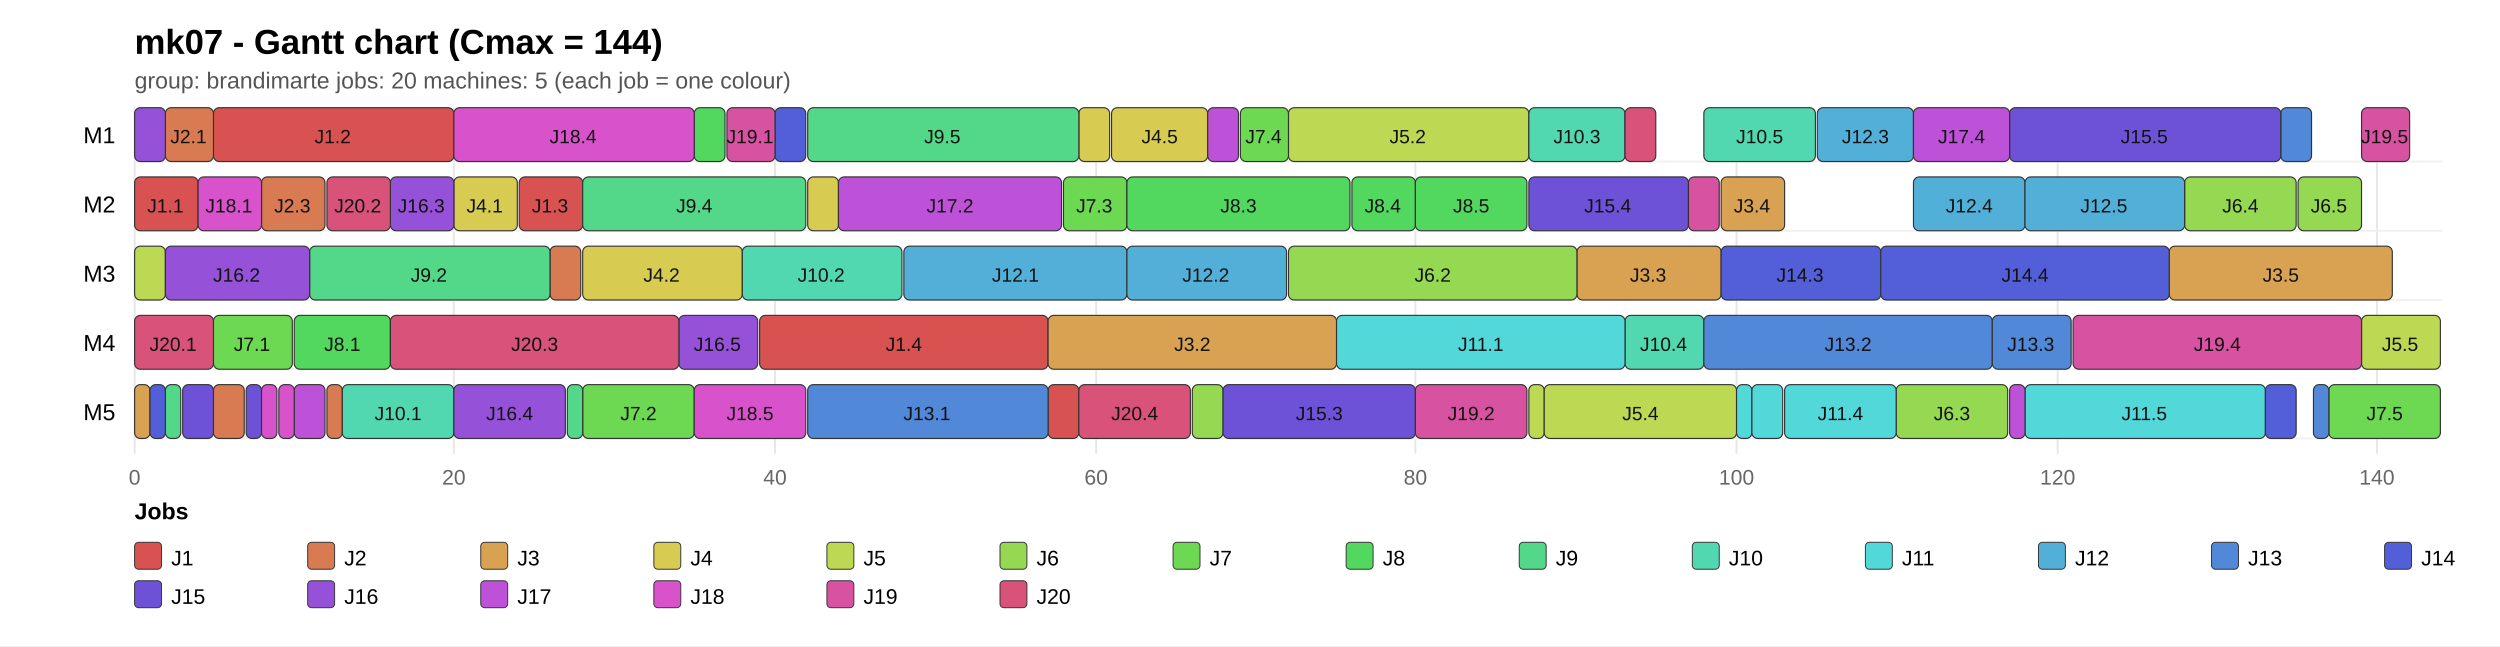
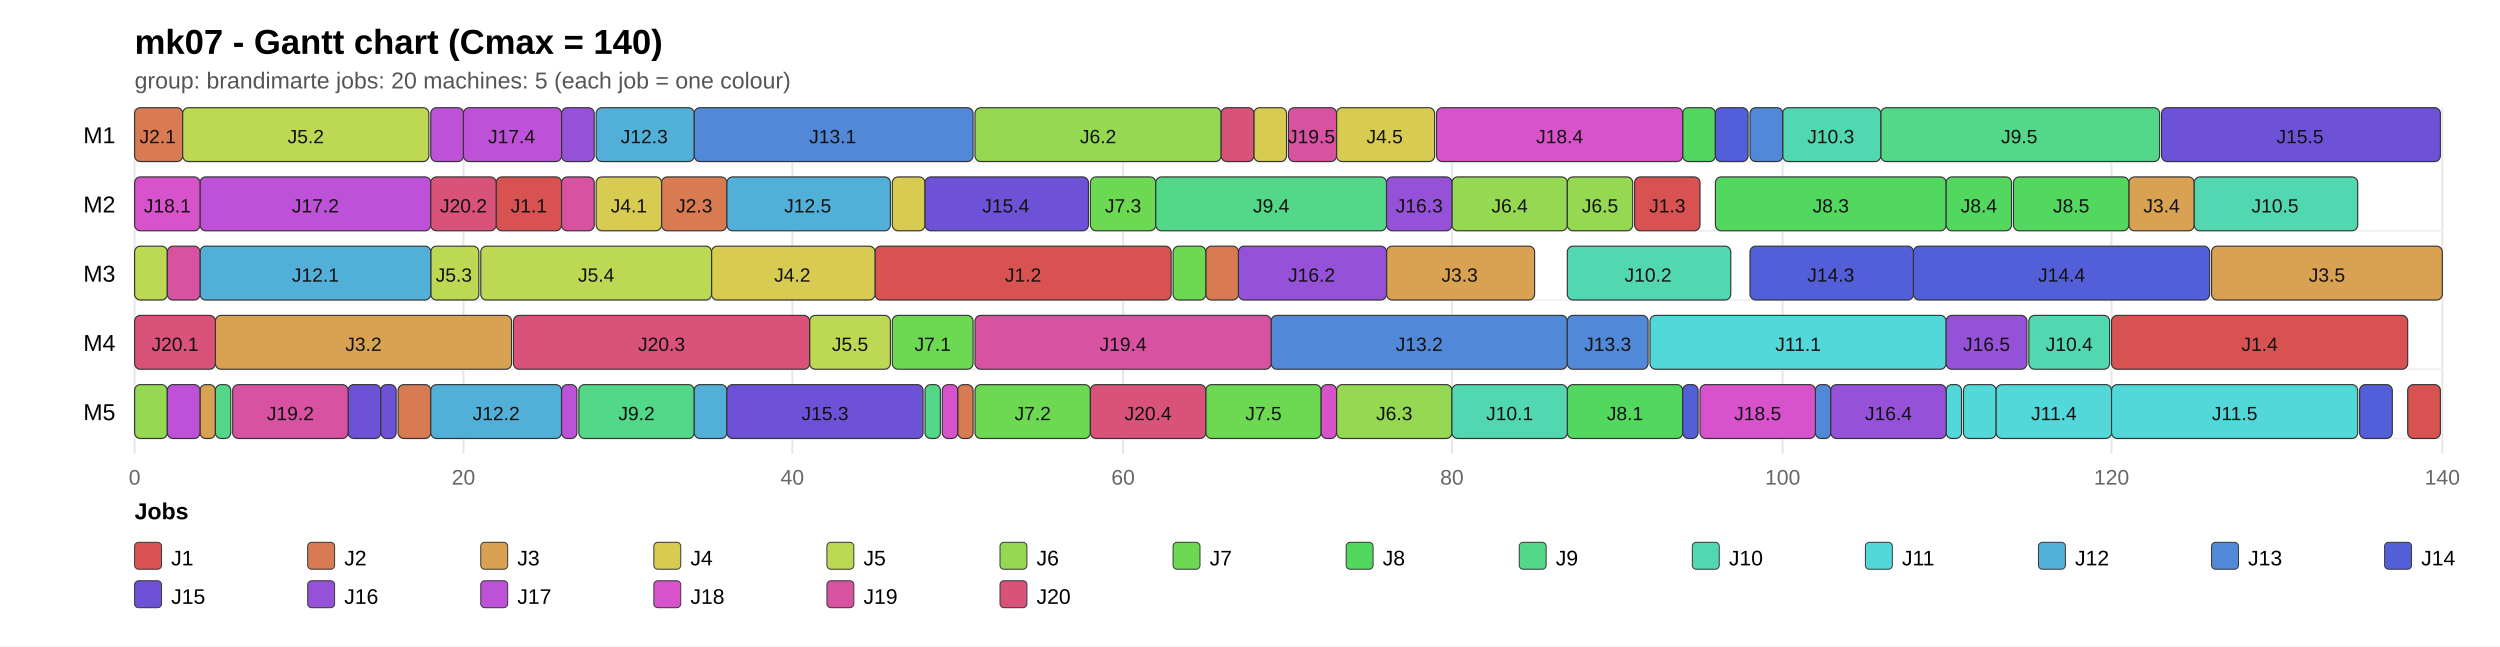
<svg xmlns="http://www.w3.org/2000/svg" width="1300" height="336" font-family="Segoe UI, Arial, sans-serif">
  <rect width="100%" height="100%" fill="white" />
-   <text x="70" y="28" font-size="18" font-weight="bold">mk07  -  Gantt chart  (Cmax = 144)</text>
+   <text x="70" y="28" font-size="18" font-weight="bold">mk07  -  Gantt chart  (Cmax = 140)</text>
  <text x="70" y="46" font-size="12" fill="#555">group: brandimarte   jobs: 20   machines: 5   (each job = one colour)</text>
  <line x1="70" y1="56" x2="70" y2="236" stroke="#e6e6e6" />
  <text x="70" y="252" font-size="11" fill="#666" text-anchor="middle">0</text>
-   <line x1="236" y1="56" x2="236" y2="236" stroke="#e6e6e6" />
-   <text x="236" y="252" font-size="11" fill="#666" text-anchor="middle">20</text>
-   <line x1="403" y1="56" x2="403" y2="236" stroke="#e6e6e6" />
-   <text x="403" y="252" font-size="11" fill="#666" text-anchor="middle">40</text>
-   <line x1="570" y1="56" x2="570" y2="236" stroke="#e6e6e6" />
-   <text x="570" y="252" font-size="11" fill="#666" text-anchor="middle">60</text>
-   <line x1="736" y1="56" x2="736" y2="236" stroke="#e6e6e6" />
-   <text x="736" y="252" font-size="11" fill="#666" text-anchor="middle">80</text>
-   <line x1="903" y1="56" x2="903" y2="236" stroke="#e6e6e6" />
-   <text x="903" y="252" font-size="11" fill="#666" text-anchor="middle">100</text>
-   <line x1="1070" y1="56" x2="1070" y2="236" stroke="#e6e6e6" />
-   <text x="1070" y="252" font-size="11" fill="#666" text-anchor="middle">120</text>
-   <line x1="1236" y1="56" x2="1236" y2="236" stroke="#e6e6e6" />
-   <text x="1236" y="252" font-size="11" fill="#666" text-anchor="middle">140</text>
+   <line x1="241" y1="56" x2="241" y2="236" stroke="#e6e6e6" />
+   <text x="241" y="252" font-size="11" fill="#666" text-anchor="middle">20</text>
+   <line x1="412" y1="56" x2="412" y2="236" stroke="#e6e6e6" />
+   <text x="412" y="252" font-size="11" fill="#666" text-anchor="middle">40</text>
+   <line x1="584" y1="56" x2="584" y2="236" stroke="#e6e6e6" />
+   <text x="584" y="252" font-size="11" fill="#666" text-anchor="middle">60</text>
+   <line x1="755" y1="56" x2="755" y2="236" stroke="#e6e6e6" />
+   <text x="755" y="252" font-size="11" fill="#666" text-anchor="middle">80</text>
+   <line x1="927" y1="56" x2="927" y2="236" stroke="#e6e6e6" />
+   <text x="927" y="252" font-size="11" fill="#666" text-anchor="middle">100</text>
+   <line x1="1098" y1="56" x2="1098" y2="236" stroke="#e6e6e6" />
+   <text x="1098" y="252" font-size="11" fill="#666" text-anchor="middle">120</text>
+   <line x1="1270" y1="56" x2="1270" y2="236" stroke="#e6e6e6" />
+   <text x="1270" y="252" font-size="11" fill="#666" text-anchor="middle">140</text>
  <text x="60" y="74.48" font-size="12" text-anchor="end">M1</text>
  <line x1="70" y1="84" x2="1270" y2="84" stroke="#f0f0f0" />
  <text x="60" y="110.48" font-size="12" text-anchor="end">M2</text>
  <line x1="70" y1="120" x2="1270" y2="120" stroke="#f0f0f0" />
  <text x="60" y="146.48" font-size="12" text-anchor="end">M3</text>
  <line x1="70" y1="156" x2="1270" y2="156" stroke="#f0f0f0" />
  <text x="60" y="182.48" font-size="12" text-anchor="end">M4</text>
  <line x1="70" y1="192" x2="1270" y2="192" stroke="#f0f0f0" />
  <text x="60" y="218.48" font-size="12" text-anchor="end">M5</text>
  <line x1="70" y1="228" x2="1270" y2="228" stroke="#f0f0f0" />
-   <rect x="70" y="92" width="33" height="28" rx="3" fill="#D85252" stroke="#333" stroke-width="0.6" />
-   <text x="86" y="110.48" font-size="10" fill="#111" text-anchor="middle">J1.1</text>
-   <rect x="111" y="56" width="125" height="28" rx="3" fill="#D85252" stroke="#333" stroke-width="0.6" />
-   <text x="173" y="74.48" font-size="10" fill="#111" text-anchor="middle">J1.2</text>
-   <rect x="270" y="92" width="33" height="28" rx="3" fill="#D85252" stroke="#333" stroke-width="0.6" />
-   <text x="286" y="110.48" font-size="10" fill="#111" text-anchor="middle">J1.3</text>
-   <rect x="395" y="164" width="150" height="28" rx="3" fill="#D85252" stroke="#333" stroke-width="0.6" />
-   <text x="470" y="182.48" font-size="10" fill="#111" text-anchor="middle">J1.4</text>
-   <rect x="545" y="200" width="16" height="28" rx="3" fill="#D85252" stroke="#333" stroke-width="0.6" />
-   <rect x="86" y="56" width="25" height="28" rx="3" fill="#D87A52" stroke="#333" stroke-width="0.6" />
-   <text x="98" y="74.48" font-size="10" fill="#111" text-anchor="middle">J2.1</text>
-   <rect x="111" y="200" width="16" height="28" rx="3" fill="#D87A52" stroke="#333" stroke-width="0.6" />
-   <rect x="136" y="92" width="33" height="28" rx="3" fill="#D87A52" stroke="#333" stroke-width="0.6" />
-   <text x="152" y="110.48" font-size="10" fill="#111" text-anchor="middle">J2.3</text>
-   <rect x="170" y="200" width="8" height="28" rx="3" fill="#D87A52" stroke="#333" stroke-width="0.6" />
-   <rect x="286" y="128" width="16" height="28" rx="3" fill="#D87A52" stroke="#333" stroke-width="0.6" />
-   <rect x="70" y="200" width="8" height="28" rx="3" fill="#D8A252" stroke="#333" stroke-width="0.6" />
-   <rect x="545" y="164" width="150" height="28" rx="3" fill="#D8A252" stroke="#333" stroke-width="0.6" />
-   <text x="620" y="182.48" font-size="10" fill="#111" text-anchor="middle">J3.2</text>
-   <rect x="820" y="128" width="75" height="28" rx="3" fill="#D8A252" stroke="#333" stroke-width="0.6" />
-   <text x="857" y="146.48" font-size="10" fill="#111" text-anchor="middle">J3.3</text>
-   <rect x="895" y="92" width="33" height="28" rx="3" fill="#D8A252" stroke="#333" stroke-width="0.6" />
-   <text x="911" y="110.48" font-size="10" fill="#111" text-anchor="middle">J3.4</text>
-   <rect x="1128" y="128" width="116" height="28" rx="3" fill="#D8A252" stroke="#333" stroke-width="0.6" />
-   <text x="1186" y="146.48" font-size="10" fill="#111" text-anchor="middle">J3.5</text>
-   <rect x="236" y="92" width="33" height="28" rx="3" fill="#D8CB52" stroke="#333" stroke-width="0.6" />
-   <text x="252" y="110.48" font-size="10" fill="#111" text-anchor="middle">J4.1</text>
-   <rect x="303" y="128" width="83" height="28" rx="3" fill="#D8CB52" stroke="#333" stroke-width="0.6" />
-   <text x="344" y="146.48" font-size="10" fill="#111" text-anchor="middle">J4.2</text>
-   <rect x="420" y="92" width="16" height="28" rx="3" fill="#D8CB52" stroke="#333" stroke-width="0.6" />
-   <rect x="561" y="56" width="16" height="28" rx="3" fill="#D8CB52" stroke="#333" stroke-width="0.6" />
-   <rect x="578" y="56" width="50" height="28" rx="3" fill="#D8CB52" stroke="#333" stroke-width="0.6" />
-   <text x="603" y="74.48" font-size="10" fill="#111" text-anchor="middle">J4.5</text>
-   <rect x="70" y="128" width="16" height="28" rx="3" fill="#BDD852" stroke="#333" stroke-width="0.6" />
-   <rect x="670" y="56" width="125" height="28" rx="3" fill="#BDD852" stroke="#333" stroke-width="0.6" />
-   <text x="732" y="74.48" font-size="10" fill="#111" text-anchor="middle">J5.2</text>
-   <rect x="795" y="200" width="8" height="28" rx="3" fill="#BDD852" stroke="#333" stroke-width="0.6" />
-   <rect x="803" y="200" width="100" height="28" rx="3" fill="#BDD852" stroke="#333" stroke-width="0.6" />
-   <text x="853" y="218.48" font-size="10" fill="#111" text-anchor="middle">J5.4</text>
-   <rect x="1228" y="164" width="41" height="28" rx="3" fill="#BDD852" stroke="#333" stroke-width="0.6" />
-   <text x="1248" y="182.48" font-size="10" fill="#111" text-anchor="middle">J5.5</text>
-   <rect x="620" y="200" width="16" height="28" rx="3" fill="#95D852" stroke="#333" stroke-width="0.6" />
-   <rect x="670" y="128" width="150" height="28" rx="3" fill="#95D852" stroke="#333" stroke-width="0.6" />
-   <text x="745" y="146.48" font-size="10" fill="#111" text-anchor="middle">J6.2</text>
-   <rect x="986" y="200" width="58" height="28" rx="3" fill="#95D852" stroke="#333" stroke-width="0.6" />
-   <text x="1015" y="218.48" font-size="10" fill="#111" text-anchor="middle">J6.3</text>
-   <rect x="1136" y="92" width="58" height="28" rx="3" fill="#95D852" stroke="#333" stroke-width="0.6" />
-   <text x="1165" y="110.48" font-size="10" fill="#111" text-anchor="middle">J6.4</text>
-   <rect x="1195" y="92" width="33" height="28" rx="3" fill="#95D852" stroke="#333" stroke-width="0.6" />
-   <text x="1211" y="110.48" font-size="10" fill="#111" text-anchor="middle">J6.5</text>
-   <rect x="111" y="164" width="41" height="28" rx="3" fill="#6DD852" stroke="#333" stroke-width="0.6" />
-   <text x="131" y="182.48" font-size="10" fill="#111" text-anchor="middle">J7.1</text>
-   <rect x="303" y="200" width="58" height="28" rx="3" fill="#6DD852" stroke="#333" stroke-width="0.6" />
-   <text x="332" y="218.48" font-size="10" fill="#111" text-anchor="middle">J7.2</text>
-   <rect x="553" y="92" width="33" height="28" rx="3" fill="#6DD852" stroke="#333" stroke-width="0.6" />
-   <text x="569" y="110.48" font-size="10" fill="#111" text-anchor="middle">J7.3</text>
-   <rect x="645" y="56" width="25" height="28" rx="3" fill="#6DD852" stroke="#333" stroke-width="0.6" />
-   <text x="657" y="74.48" font-size="10" fill="#111" text-anchor="middle">J7.4</text>
-   <rect x="1211" y="200" width="58" height="28" rx="3" fill="#6DD852" stroke="#333" stroke-width="0.6" />
-   <text x="1240" y="218.48" font-size="10" fill="#111" text-anchor="middle">J7.5</text>
-   <rect x="153" y="164" width="50" height="28" rx="3" fill="#52D85F" stroke="#333" stroke-width="0.6" />
-   <text x="178" y="182.48" font-size="10" fill="#111" text-anchor="middle">J8.1</text>
-   <rect x="361" y="56" width="16" height="28" rx="3" fill="#52D85F" stroke="#333" stroke-width="0.6" />
-   <rect x="586" y="92" width="116" height="28" rx="3" fill="#52D85F" stroke="#333" stroke-width="0.6" />
-   <text x="644" y="110.48" font-size="10" fill="#111" text-anchor="middle">J8.3</text>
-   <rect x="703" y="92" width="33" height="28" rx="3" fill="#52D85F" stroke="#333" stroke-width="0.6" />
-   <text x="719" y="110.48" font-size="10" fill="#111" text-anchor="middle">J8.4</text>
-   <rect x="736" y="92" width="58" height="28" rx="3" fill="#52D85F" stroke="#333" stroke-width="0.6" />
-   <text x="765" y="110.48" font-size="10" fill="#111" text-anchor="middle">J8.5</text>
-   <rect x="86" y="200" width="8" height="28" rx="3" fill="#52D888" stroke="#333" stroke-width="0.6" />
-   <rect x="161" y="128" width="125" height="28" rx="3" fill="#52D888" stroke="#333" stroke-width="0.6" />
-   <text x="223" y="146.48" font-size="10" fill="#111" text-anchor="middle">J9.2</text>
-   <rect x="295" y="200" width="8" height="28" rx="3" fill="#52D888" stroke="#333" stroke-width="0.6" />
-   <rect x="303" y="92" width="116" height="28" rx="3" fill="#52D888" stroke="#333" stroke-width="0.6" />
-   <text x="361" y="110.48" font-size="10" fill="#111" text-anchor="middle">J9.4</text>
-   <rect x="420" y="56" width="141" height="28" rx="3" fill="#52D888" stroke="#333" stroke-width="0.6" />
-   <text x="490" y="74.48" font-size="10" fill="#111" text-anchor="middle">J9.5</text>
-   <rect x="178" y="200" width="58" height="28" rx="3" fill="#52D8B0" stroke="#333" stroke-width="0.6" />
-   <text x="207" y="218.48" font-size="10" fill="#111" text-anchor="middle">J10.1</text>
-   <rect x="386" y="128" width="83" height="28" rx="3" fill="#52D8B0" stroke="#333" stroke-width="0.6" />
-   <text x="427" y="146.48" font-size="10" fill="#111" text-anchor="middle">J10.2</text>
-   <rect x="795" y="56" width="50" height="28" rx="3" fill="#52D8B0" stroke="#333" stroke-width="0.6" />
-   <text x="820" y="74.48" font-size="10" fill="#111" text-anchor="middle">J10.3</text>
-   <rect x="845" y="164" width="41" height="28" rx="3" fill="#52D8B0" stroke="#333" stroke-width="0.6" />
-   <text x="865" y="182.48" font-size="10" fill="#111" text-anchor="middle">J10.4</text>
-   <rect x="886" y="56" width="58" height="28" rx="3" fill="#52D8B0" stroke="#333" stroke-width="0.6" />
-   <text x="915" y="74.48" font-size="10" fill="#111" text-anchor="middle">J10.5</text>
-   <rect x="695" y="164" width="150" height="28" rx="3" fill="#52D8D8" stroke="#333" stroke-width="0.6" />
-   <text x="770" y="182.48" font-size="10" fill="#111" text-anchor="middle">J11.1</text>
-   <rect x="903" y="200" width="8" height="28" rx="3" fill="#52D8D8" stroke="#333" stroke-width="0.6" />
-   <rect x="911" y="200" width="16" height="28" rx="3" fill="#52D8D8" stroke="#333" stroke-width="0.6" />
-   <rect x="928" y="200" width="58" height="28" rx="3" fill="#52D8D8" stroke="#333" stroke-width="0.6" />
-   <text x="957" y="218.48" font-size="10" fill="#111" text-anchor="middle">J11.4</text>
-   <rect x="1053" y="200" width="125" height="28" rx="3" fill="#52D8D8" stroke="#333" stroke-width="0.6" />
-   <text x="1115" y="218.48" font-size="10" fill="#111" text-anchor="middle">J11.5</text>
-   <rect x="470" y="128" width="116" height="28" rx="3" fill="#52B0D8" stroke="#333" stroke-width="0.6" />
-   <text x="528" y="146.48" font-size="10" fill="#111" text-anchor="middle">J12.1</text>
-   <rect x="586" y="128" width="83" height="28" rx="3" fill="#52B0D8" stroke="#333" stroke-width="0.6" />
-   <text x="627" y="146.48" font-size="10" fill="#111" text-anchor="middle">J12.2</text>
-   <rect x="945" y="56" width="50" height="28" rx="3" fill="#52B0D8" stroke="#333" stroke-width="0.6" />
-   <text x="970" y="74.48" font-size="10" fill="#111" text-anchor="middle">J12.3</text>
-   <rect x="995" y="92" width="58" height="28" rx="3" fill="#52B0D8" stroke="#333" stroke-width="0.6" />
-   <text x="1024" y="110.48" font-size="10" fill="#111" text-anchor="middle">J12.4</text>
-   <rect x="1053" y="92" width="83" height="28" rx="3" fill="#52B0D8" stroke="#333" stroke-width="0.6" />
-   <text x="1094" y="110.48" font-size="10" fill="#111" text-anchor="middle">J12.5</text>
-   <rect x="420" y="200" width="125" height="28" rx="3" fill="#5288D8" stroke="#333" stroke-width="0.6" />
-   <text x="482" y="218.48" font-size="10" fill="#111" text-anchor="middle">J13.1</text>
-   <rect x="886" y="164" width="150" height="28" rx="3" fill="#5288D8" stroke="#333" stroke-width="0.6" />
-   <text x="961" y="182.48" font-size="10" fill="#111" text-anchor="middle">J13.2</text>
-   <rect x="1036" y="164" width="41" height="28" rx="3" fill="#5288D8" stroke="#333" stroke-width="0.6" />
-   <text x="1056" y="182.48" font-size="10" fill="#111" text-anchor="middle">J13.3</text>
-   <rect x="1186" y="56" width="16" height="28" rx="3" fill="#5288D8" stroke="#333" stroke-width="0.6" />
-   <rect x="1203" y="200" width="8" height="28" rx="3" fill="#5288D8" stroke="#333" stroke-width="0.6" />
-   <rect x="78" y="200" width="8" height="28" rx="3" fill="#525FD8" stroke="#333" stroke-width="0.6" />
-   <rect x="403" y="56" width="16" height="28" rx="3" fill="#525FD8" stroke="#333" stroke-width="0.6" />
-   <rect x="895" y="128" width="83" height="28" rx="3" fill="#525FD8" stroke="#333" stroke-width="0.6" />
-   <text x="936" y="146.48" font-size="10" fill="#111" text-anchor="middle">J14.3</text>
-   <rect x="978" y="128" width="150" height="28" rx="3" fill="#525FD8" stroke="#333" stroke-width="0.6" />
-   <text x="1053" y="146.48" font-size="10" fill="#111" text-anchor="middle">J14.4</text>
-   <rect x="1178" y="200" width="16" height="28" rx="3" fill="#525FD8" stroke="#333" stroke-width="0.6" />
-   <rect x="95" y="200" width="16" height="28" rx="3" fill="#6D52D8" stroke="#333" stroke-width="0.6" />
-   <rect x="128" y="200" width="8" height="28" rx="3" fill="#6D52D8" stroke="#333" stroke-width="0.6" />
-   <rect x="636" y="200" width="100" height="28" rx="3" fill="#6D52D8" stroke="#333" stroke-width="0.6" />
-   <text x="686" y="218.48" font-size="10" fill="#111" text-anchor="middle">J15.3</text>
-   <rect x="795" y="92" width="83" height="28" rx="3" fill="#6D52D8" stroke="#333" stroke-width="0.6" />
-   <text x="836" y="110.48" font-size="10" fill="#111" text-anchor="middle">J15.4</text>
-   <rect x="1045" y="56" width="141" height="28" rx="3" fill="#6D52D8" stroke="#333" stroke-width="0.6" />
-   <text x="1115" y="74.48" font-size="10" fill="#111" text-anchor="middle">J15.5</text>
-   <rect x="70" y="56" width="16" height="28" rx="3" fill="#9552D8" stroke="#333" stroke-width="0.6" />
-   <rect x="86" y="128" width="75" height="28" rx="3" fill="#9552D8" stroke="#333" stroke-width="0.6" />
-   <text x="123" y="146.48" font-size="10" fill="#111" text-anchor="middle">J16.2</text>
-   <rect x="203" y="92" width="33" height="28" rx="3" fill="#9552D8" stroke="#333" stroke-width="0.6" />
-   <text x="219" y="110.48" font-size="10" fill="#111" text-anchor="middle">J16.3</text>
-   <rect x="236" y="200" width="58" height="28" rx="3" fill="#9552D8" stroke="#333" stroke-width="0.6" />
-   <text x="265" y="218.48" font-size="10" fill="#111" text-anchor="middle">J16.4</text>
-   <rect x="353" y="164" width="41" height="28" rx="3" fill="#9552D8" stroke="#333" stroke-width="0.6" />
-   <text x="373" y="182.48" font-size="10" fill="#111" text-anchor="middle">J16.5</text>
-   <rect x="153" y="200" width="16" height="28" rx="3" fill="#BD52D8" stroke="#333" stroke-width="0.6" />
-   <rect x="436" y="92" width="116" height="28" rx="3" fill="#BD52D8" stroke="#333" stroke-width="0.6" />
-   <text x="494" y="110.48" font-size="10" fill="#111" text-anchor="middle">J17.2</text>
-   <rect x="628" y="56" width="16" height="28" rx="3" fill="#BD52D8" stroke="#333" stroke-width="0.6" />
-   <rect x="995" y="56" width="50" height="28" rx="3" fill="#BD52D8" stroke="#333" stroke-width="0.6" />
-   <text x="1020" y="74.48" font-size="10" fill="#111" text-anchor="middle">J17.4</text>
-   <rect x="1045" y="200" width="8" height="28" rx="3" fill="#BD52D8" stroke="#333" stroke-width="0.6" />
-   <rect x="103" y="92" width="33" height="28" rx="3" fill="#D852CB" stroke="#333" stroke-width="0.6" />
-   <text x="119" y="110.48" font-size="10" fill="#111" text-anchor="middle">J18.1</text>
-   <rect x="136" y="200" width="8" height="28" rx="3" fill="#D852CB" stroke="#333" stroke-width="0.6" />
-   <rect x="145" y="200" width="8" height="28" rx="3" fill="#D852CB" stroke="#333" stroke-width="0.6" />
-   <rect x="236" y="56" width="125" height="28" rx="3" fill="#D852CB" stroke="#333" stroke-width="0.6" />
-   <text x="298" y="74.48" font-size="10" fill="#111" text-anchor="middle">J18.4</text>
-   <rect x="361" y="200" width="58" height="28" rx="3" fill="#D852CB" stroke="#333" stroke-width="0.6" />
-   <text x="390" y="218.48" font-size="10" fill="#111" text-anchor="middle">J18.5</text>
-   <rect x="378" y="56" width="25" height="28" rx="3" fill="#D852A2" stroke="#333" stroke-width="0.6" />
-   <text x="390" y="74.48" font-size="10" fill="#111" text-anchor="middle">J19.1</text>
-   <rect x="736" y="200" width="58" height="28" rx="3" fill="#D852A2" stroke="#333" stroke-width="0.6" />
-   <text x="765" y="218.48" font-size="10" fill="#111" text-anchor="middle">J19.2</text>
-   <rect x="878" y="92" width="16" height="28" rx="3" fill="#D852A2" stroke="#333" stroke-width="0.6" />
-   <rect x="1078" y="164" width="150" height="28" rx="3" fill="#D852A2" stroke="#333" stroke-width="0.6" />
-   <text x="1153" y="182.48" font-size="10" fill="#111" text-anchor="middle">J19.4</text>
-   <rect x="1228" y="56" width="25" height="28" rx="3" fill="#D852A2" stroke="#333" stroke-width="0.6" />
-   <text x="1240" y="74.48" font-size="10" fill="#111" text-anchor="middle">J19.5</text>
-   <rect x="70" y="164" width="41" height="28" rx="3" fill="#D8527A" stroke="#333" stroke-width="0.6" />
-   <text x="90" y="182.48" font-size="10" fill="#111" text-anchor="middle">J20.1</text>
-   <rect x="170" y="92" width="33" height="28" rx="3" fill="#D8527A" stroke="#333" stroke-width="0.6" />
-   <text x="186" y="110.48" font-size="10" fill="#111" text-anchor="middle">J20.2</text>
-   <rect x="203" y="164" width="150" height="28" rx="3" fill="#D8527A" stroke="#333" stroke-width="0.6" />
-   <text x="278" y="182.48" font-size="10" fill="#111" text-anchor="middle">J20.3</text>
-   <rect x="561" y="200" width="58" height="28" rx="3" fill="#D8527A" stroke="#333" stroke-width="0.6" />
-   <text x="590" y="218.48" font-size="10" fill="#111" text-anchor="middle">J20.4</text>
-   <rect x="845" y="56" width="16" height="28" rx="3" fill="#D8527A" stroke="#333" stroke-width="0.6" />
+   <rect x="258" y="92" width="34" height="28" rx="3" fill="#D85252" stroke="#333" stroke-width="0.6" />
+   <text x="275" y="110.48" font-size="10" fill="#111" text-anchor="middle">J1.1</text>
+   <rect x="455" y="128" width="154" height="28" rx="3" fill="#D85252" stroke="#333" stroke-width="0.6" />
+   <text x="532" y="146.48" font-size="10" fill="#111" text-anchor="middle">J1.2</text>
+   <rect x="850" y="92" width="34" height="28" rx="3" fill="#D85252" stroke="#333" stroke-width="0.6" />
+   <text x="867" y="110.48" font-size="10" fill="#111" text-anchor="middle">J1.3</text>
+   <rect x="1098" y="164" width="154" height="28" rx="3" fill="#D85252" stroke="#333" stroke-width="0.6" />
+   <text x="1175" y="182.48" font-size="10" fill="#111" text-anchor="middle">J1.4</text>
+   <rect x="1252" y="200" width="17" height="28" rx="3" fill="#D85252" stroke="#333" stroke-width="0.6" />
+   <rect x="70" y="56" width="25" height="28" rx="3" fill="#D87A52" stroke="#333" stroke-width="0.6" />
+   <text x="82" y="74.48" font-size="10" fill="#111" text-anchor="middle">J2.1</text>
+   <rect x="207" y="200" width="17" height="28" rx="3" fill="#D87A52" stroke="#333" stroke-width="0.6" />
+   <rect x="344" y="92" width="34" height="28" rx="3" fill="#D87A52" stroke="#333" stroke-width="0.6" />
+   <text x="361" y="110.48" font-size="10" fill="#111" text-anchor="middle">J2.3</text>
+   <rect x="498" y="200" width="8" height="28" rx="3" fill="#D87A52" stroke="#333" stroke-width="0.6" />
+   <rect x="627" y="128" width="17" height="28" rx="3" fill="#D87A52" stroke="#333" stroke-width="0.6" />
+   <rect x="104" y="200" width="8" height="28" rx="3" fill="#D8A252" stroke="#333" stroke-width="0.6" />
+   <rect x="112" y="164" width="154" height="28" rx="3" fill="#D8A252" stroke="#333" stroke-width="0.6" />
+   <text x="189" y="182.48" font-size="10" fill="#111" text-anchor="middle">J3.2</text>
+   <rect x="721" y="128" width="77" height="28" rx="3" fill="#D8A252" stroke="#333" stroke-width="0.6" />
+   <text x="759" y="146.48" font-size="10" fill="#111" text-anchor="middle">J3.3</text>
+   <rect x="1107" y="92" width="34" height="28" rx="3" fill="#D8A252" stroke="#333" stroke-width="0.6" />
+   <text x="1124" y="110.48" font-size="10" fill="#111" text-anchor="middle">J3.4</text>
+   <rect x="1150" y="128" width="120" height="28" rx="3" fill="#D8A252" stroke="#333" stroke-width="0.6" />
+   <text x="1210" y="146.48" font-size="10" fill="#111" text-anchor="middle">J3.5</text>
+   <rect x="310" y="92" width="34" height="28" rx="3" fill="#D8CB52" stroke="#333" stroke-width="0.6" />
+   <text x="327" y="110.48" font-size="10" fill="#111" text-anchor="middle">J4.1</text>
+   <rect x="370" y="128" width="85" height="28" rx="3" fill="#D8CB52" stroke="#333" stroke-width="0.6" />
+   <text x="412" y="146.48" font-size="10" fill="#111" text-anchor="middle">J4.2</text>
+   <rect x="464" y="92" width="17" height="28" rx="3" fill="#D8CB52" stroke="#333" stroke-width="0.6" />
+   <rect x="652" y="56" width="17" height="28" rx="3" fill="#D8CB52" stroke="#333" stroke-width="0.6" />
+   <rect x="695" y="56" width="51" height="28" rx="3" fill="#D8CB52" stroke="#333" stroke-width="0.6" />
+   <text x="720" y="74.48" font-size="10" fill="#111" text-anchor="middle">J4.5</text>
+   <rect x="70" y="128" width="17" height="28" rx="3" fill="#BDD852" stroke="#333" stroke-width="0.6" />
+   <rect x="95" y="56" width="128" height="28" rx="3" fill="#BDD852" stroke="#333" stroke-width="0.6" />
+   <text x="159" y="74.48" font-size="10" fill="#111" text-anchor="middle">J5.2</text>
+   <rect x="224" y="128" width="25" height="28" rx="3" fill="#BDD852" stroke="#333" stroke-width="0.6" />
+   <text x="236" y="146.48" font-size="10" fill="#111" text-anchor="middle">J5.3</text>
+   <rect x="250" y="128" width="120" height="28" rx="3" fill="#BDD852" stroke="#333" stroke-width="0.6" />
+   <text x="310" y="146.48" font-size="10" fill="#111" text-anchor="middle">J5.4</text>
+   <rect x="421" y="164" width="42" height="28" rx="3" fill="#BDD852" stroke="#333" stroke-width="0.6" />
+   <text x="442" y="182.48" font-size="10" fill="#111" text-anchor="middle">J5.5</text>
+   <rect x="70" y="200" width="17" height="28" rx="3" fill="#95D852" stroke="#333" stroke-width="0.6" />
+   <rect x="507" y="56" width="128" height="28" rx="3" fill="#95D852" stroke="#333" stroke-width="0.6" />
+   <text x="571" y="74.48" font-size="10" fill="#111" text-anchor="middle">J6.2</text>
+   <rect x="695" y="200" width="60" height="28" rx="3" fill="#95D852" stroke="#333" stroke-width="0.6" />
+   <text x="725" y="218.48" font-size="10" fill="#111" text-anchor="middle">J6.3</text>
+   <rect x="755" y="92" width="60" height="28" rx="3" fill="#95D852" stroke="#333" stroke-width="0.6" />
+   <text x="785" y="110.48" font-size="10" fill="#111" text-anchor="middle">J6.4</text>
+   <rect x="815" y="92" width="34" height="28" rx="3" fill="#95D852" stroke="#333" stroke-width="0.6" />
+   <text x="832" y="110.48" font-size="10" fill="#111" text-anchor="middle">J6.5</text>
+   <rect x="464" y="164" width="42" height="28" rx="3" fill="#6DD852" stroke="#333" stroke-width="0.6" />
+   <text x="485" y="182.48" font-size="10" fill="#111" text-anchor="middle">J7.1</text>
+   <rect x="507" y="200" width="60" height="28" rx="3" fill="#6DD852" stroke="#333" stroke-width="0.6" />
+   <text x="537" y="218.48" font-size="10" fill="#111" text-anchor="middle">J7.2</text>
+   <rect x="567" y="92" width="34" height="28" rx="3" fill="#6DD852" stroke="#333" stroke-width="0.6" />
+   <text x="584" y="110.48" font-size="10" fill="#111" text-anchor="middle">J7.3</text>
+   <rect x="610" y="128" width="17" height="28" rx="3" fill="#6DD852" stroke="#333" stroke-width="0.6" />
+   <rect x="627" y="200" width="60" height="28" rx="3" fill="#6DD852" stroke="#333" stroke-width="0.6" />
+   <text x="657" y="218.48" font-size="10" fill="#111" text-anchor="middle">J7.5</text>
+   <rect x="815" y="200" width="60" height="28" rx="3" fill="#52D85F" stroke="#333" stroke-width="0.6" />
+   <text x="845" y="218.48" font-size="10" fill="#111" text-anchor="middle">J8.1</text>
+   <rect x="875" y="56" width="17" height="28" rx="3" fill="#52D85F" stroke="#333" stroke-width="0.6" />
+   <rect x="892" y="92" width="120" height="28" rx="3" fill="#52D85F" stroke="#333" stroke-width="0.6" />
+   <text x="952" y="110.48" font-size="10" fill="#111" text-anchor="middle">J8.3</text>
+   <rect x="1012" y="92" width="34" height="28" rx="3" fill="#52D85F" stroke="#333" stroke-width="0.6" />
+   <text x="1029" y="110.48" font-size="10" fill="#111" text-anchor="middle">J8.4</text>
+   <rect x="1047" y="92" width="60" height="28" rx="3" fill="#52D85F" stroke="#333" stroke-width="0.6" />
+   <text x="1077" y="110.48" font-size="10" fill="#111" text-anchor="middle">J8.5</text>
+   <rect x="112" y="200" width="8" height="28" rx="3" fill="#52D888" stroke="#333" stroke-width="0.6" />
+   <rect x="301" y="200" width="60" height="28" rx="3" fill="#52D888" stroke="#333" stroke-width="0.6" />
+   <text x="331" y="218.48" font-size="10" fill="#111" text-anchor="middle">J9.2</text>
+   <rect x="481" y="200" width="8" height="28" rx="3" fill="#52D888" stroke="#333" stroke-width="0.6" />
+   <rect x="601" y="92" width="120" height="28" rx="3" fill="#52D888" stroke="#333" stroke-width="0.6" />
+   <text x="661" y="110.48" font-size="10" fill="#111" text-anchor="middle">J9.4</text>
+   <rect x="978" y="56" width="145" height="28" rx="3" fill="#52D888" stroke="#333" stroke-width="0.6" />
+   <text x="1050" y="74.48" font-size="10" fill="#111" text-anchor="middle">J9.5</text>
+   <rect x="755" y="200" width="60" height="28" rx="3" fill="#52D8B0" stroke="#333" stroke-width="0.6" />
+   <text x="785" y="218.48" font-size="10" fill="#111" text-anchor="middle">J10.1</text>
+   <rect x="815" y="128" width="85" height="28" rx="3" fill="#52D8B0" stroke="#333" stroke-width="0.6" />
+   <text x="857" y="146.48" font-size="10" fill="#111" text-anchor="middle">J10.2</text>
+   <rect x="927" y="56" width="51" height="28" rx="3" fill="#52D8B0" stroke="#333" stroke-width="0.6" />
+   <text x="952" y="74.48" font-size="10" fill="#111" text-anchor="middle">J10.3</text>
+   <rect x="1055" y="164" width="42" height="28" rx="3" fill="#52D8B0" stroke="#333" stroke-width="0.6" />
+   <text x="1076" y="182.48" font-size="10" fill="#111" text-anchor="middle">J10.4</text>
+   <rect x="1141" y="92" width="85" height="28" rx="3" fill="#52D8B0" stroke="#333" stroke-width="0.6" />
+   <text x="1183" y="110.48" font-size="10" fill="#111" text-anchor="middle">J10.5</text>
+   <rect x="858" y="164" width="154" height="28" rx="3" fill="#52D8D8" stroke="#333" stroke-width="0.6" />
+   <text x="935" y="182.48" font-size="10" fill="#111" text-anchor="middle">J11.1</text>
+   <rect x="1012" y="200" width="8" height="28" rx="3" fill="#52D8D8" stroke="#333" stroke-width="0.6" />
+   <rect x="1021" y="200" width="17" height="28" rx="3" fill="#52D8D8" stroke="#333" stroke-width="0.6" />
+   <rect x="1038" y="200" width="60" height="28" rx="3" fill="#52D8D8" stroke="#333" stroke-width="0.6" />
+   <text x="1068" y="218.48" font-size="10" fill="#111" text-anchor="middle">J11.4</text>
+   <rect x="1098" y="200" width="128" height="28" rx="3" fill="#52D8D8" stroke="#333" stroke-width="0.6" />
+   <text x="1162" y="218.48" font-size="10" fill="#111" text-anchor="middle">J11.5</text>
+   <rect x="104" y="128" width="120" height="28" rx="3" fill="#52B0D8" stroke="#333" stroke-width="0.6" />
+   <text x="164" y="146.48" font-size="10" fill="#111" text-anchor="middle">J12.1</text>
+   <rect x="224" y="200" width="68" height="28" rx="3" fill="#52B0D8" stroke="#333" stroke-width="0.6" />
+   <text x="258" y="218.48" font-size="10" fill="#111" text-anchor="middle">J12.2</text>
+   <rect x="310" y="56" width="51" height="28" rx="3" fill="#52B0D8" stroke="#333" stroke-width="0.6" />
+   <text x="335" y="74.48" font-size="10" fill="#111" text-anchor="middle">J12.3</text>
+   <rect x="361" y="200" width="17" height="28" rx="3" fill="#52B0D8" stroke="#333" stroke-width="0.6" />
+   <rect x="378" y="92" width="85" height="28" rx="3" fill="#52B0D8" stroke="#333" stroke-width="0.6" />
+   <text x="420" y="110.48" font-size="10" fill="#111" text-anchor="middle">J12.5</text>
+   <rect x="361" y="56" width="145" height="28" rx="3" fill="#5288D8" stroke="#333" stroke-width="0.6" />
+   <text x="433" y="74.48" font-size="10" fill="#111" text-anchor="middle">J13.1</text>
+   <rect x="661" y="164" width="154" height="28" rx="3" fill="#5288D8" stroke="#333" stroke-width="0.6" />
+   <text x="738" y="182.48" font-size="10" fill="#111" text-anchor="middle">J13.2</text>
+   <rect x="815" y="164" width="42" height="28" rx="3" fill="#5288D8" stroke="#333" stroke-width="0.6" />
+   <text x="836" y="182.48" font-size="10" fill="#111" text-anchor="middle">J13.3</text>
+   <rect x="910" y="56" width="17" height="28" rx="3" fill="#5288D8" stroke="#333" stroke-width="0.6" />
+   <rect x="944" y="200" width="8" height="28" rx="3" fill="#5288D8" stroke="#333" stroke-width="0.6" />
+   <rect x="875" y="200" width="8" height="28" rx="3" fill="#525FD8" stroke="#333" stroke-width="0.6" />
+   <rect x="892" y="56" width="17" height="28" rx="3" fill="#525FD8" stroke="#333" stroke-width="0.6" />
+   <rect x="910" y="128" width="85" height="28" rx="3" fill="#525FD8" stroke="#333" stroke-width="0.6" />
+   <text x="952" y="146.48" font-size="10" fill="#111" text-anchor="middle">J14.3</text>
+   <rect x="995" y="128" width="154" height="28" rx="3" fill="#525FD8" stroke="#333" stroke-width="0.6" />
+   <text x="1072" y="146.48" font-size="10" fill="#111" text-anchor="middle">J14.4</text>
+   <rect x="1227" y="200" width="17" height="28" rx="3" fill="#525FD8" stroke="#333" stroke-width="0.6" />
+   <rect x="181" y="200" width="17" height="28" rx="3" fill="#6D52D8" stroke="#333" stroke-width="0.6" />
+   <rect x="198" y="200" width="8" height="28" rx="3" fill="#6D52D8" stroke="#333" stroke-width="0.6" />
+   <rect x="378" y="200" width="102" height="28" rx="3" fill="#6D52D8" stroke="#333" stroke-width="0.6" />
+   <text x="429" y="218.48" font-size="10" fill="#111" text-anchor="middle">J15.3</text>
+   <rect x="481" y="92" width="85" height="28" rx="3" fill="#6D52D8" stroke="#333" stroke-width="0.6" />
+   <text x="523" y="110.48" font-size="10" fill="#111" text-anchor="middle">J15.4</text>
+   <rect x="1124" y="56" width="145" height="28" rx="3" fill="#6D52D8" stroke="#333" stroke-width="0.6" />
+   <text x="1196" y="74.48" font-size="10" fill="#111" text-anchor="middle">J15.5</text>
+   <rect x="292" y="56" width="17" height="28" rx="3" fill="#9552D8" stroke="#333" stroke-width="0.6" />
+   <rect x="644" y="128" width="77" height="28" rx="3" fill="#9552D8" stroke="#333" stroke-width="0.6" />
+   <text x="682" y="146.48" font-size="10" fill="#111" text-anchor="middle">J16.2</text>
+   <rect x="721" y="92" width="34" height="28" rx="3" fill="#9552D8" stroke="#333" stroke-width="0.6" />
+   <text x="738" y="110.48" font-size="10" fill="#111" text-anchor="middle">J16.3</text>
+   <rect x="952" y="200" width="60" height="28" rx="3" fill="#9552D8" stroke="#333" stroke-width="0.6" />
+   <text x="982" y="218.48" font-size="10" fill="#111" text-anchor="middle">J16.4</text>
+   <rect x="1012" y="164" width="42" height="28" rx="3" fill="#9552D8" stroke="#333" stroke-width="0.6" />
+   <text x="1033" y="182.48" font-size="10" fill="#111" text-anchor="middle">J16.5</text>
+   <rect x="87" y="200" width="17" height="28" rx="3" fill="#BD52D8" stroke="#333" stroke-width="0.6" />
+   <rect x="104" y="92" width="120" height="28" rx="3" fill="#BD52D8" stroke="#333" stroke-width="0.6" />
+   <text x="164" y="110.48" font-size="10" fill="#111" text-anchor="middle">J17.2</text>
+   <rect x="224" y="56" width="17" height="28" rx="3" fill="#BD52D8" stroke="#333" stroke-width="0.6" />
+   <rect x="241" y="56" width="51" height="28" rx="3" fill="#BD52D8" stroke="#333" stroke-width="0.6" />
+   <text x="266" y="74.48" font-size="10" fill="#111" text-anchor="middle">J17.4</text>
+   <rect x="292" y="200" width="8" height="28" rx="3" fill="#BD52D8" stroke="#333" stroke-width="0.6" />
+   <rect x="70" y="92" width="34" height="28" rx="3" fill="#D852CB" stroke="#333" stroke-width="0.6" />
+   <text x="87" y="110.48" font-size="10" fill="#111" text-anchor="middle">J18.1</text>
+   <rect x="490" y="200" width="8" height="28" rx="3" fill="#D852CB" stroke="#333" stroke-width="0.6" />
+   <rect x="687" y="200" width="8" height="28" rx="3" fill="#D852CB" stroke="#333" stroke-width="0.6" />
+   <rect x="747" y="56" width="128" height="28" rx="3" fill="#D852CB" stroke="#333" stroke-width="0.6" />
+   <text x="811" y="74.48" font-size="10" fill="#111" text-anchor="middle">J18.4</text>
+   <rect x="884" y="200" width="60" height="28" rx="3" fill="#D852CB" stroke="#333" stroke-width="0.6" />
+   <text x="914" y="218.48" font-size="10" fill="#111" text-anchor="middle">J18.5</text>
+   <rect x="87" y="128" width="17" height="28" rx="3" fill="#D852A2" stroke="#333" stroke-width="0.6" />
+   <rect x="121" y="200" width="60" height="28" rx="3" fill="#D852A2" stroke="#333" stroke-width="0.6" />
+   <text x="151" y="218.48" font-size="10" fill="#111" text-anchor="middle">J19.2</text>
+   <rect x="292" y="92" width="17" height="28" rx="3" fill="#D852A2" stroke="#333" stroke-width="0.6" />
+   <rect x="507" y="164" width="154" height="28" rx="3" fill="#D852A2" stroke="#333" stroke-width="0.6" />
+   <text x="584" y="182.48" font-size="10" fill="#111" text-anchor="middle">J19.4</text>
+   <rect x="670" y="56" width="25" height="28" rx="3" fill="#D852A2" stroke="#333" stroke-width="0.6" />
+   <text x="682" y="74.48" font-size="10" fill="#111" text-anchor="middle">J19.5</text>
+   <rect x="70" y="164" width="42" height="28" rx="3" fill="#D8527A" stroke="#333" stroke-width="0.6" />
+   <text x="91" y="182.48" font-size="10" fill="#111" text-anchor="middle">J20.1</text>
+   <rect x="224" y="92" width="34" height="28" rx="3" fill="#D8527A" stroke="#333" stroke-width="0.6" />
+   <text x="241" y="110.48" font-size="10" fill="#111" text-anchor="middle">J20.2</text>
+   <rect x="267" y="164" width="154" height="28" rx="3" fill="#D8527A" stroke="#333" stroke-width="0.6" />
+   <text x="344" y="182.48" font-size="10" fill="#111" text-anchor="middle">J20.3</text>
+   <rect x="567" y="200" width="60" height="28" rx="3" fill="#D8527A" stroke="#333" stroke-width="0.6" />
+   <text x="597" y="218.48" font-size="10" fill="#111" text-anchor="middle">J20.4</text>
+   <rect x="635" y="56" width="17" height="28" rx="3" fill="#D8527A" stroke="#333" stroke-width="0.6" />
  <text x="70" y="270" font-size="12" font-weight="bold">Jobs</text>
  <rect x="70" y="282" width="14" height="14" rx="2" fill="#D85252" stroke="#333" stroke-width="0.5" />
  <text x="89" y="294" font-size="11">J1</text>
  <rect x="160" y="282" width="14" height="14" rx="2" fill="#D87A52" stroke="#333" stroke-width="0.5" />
  <text x="179" y="294" font-size="11">J2</text>
  <rect x="250" y="282" width="14" height="14" rx="2" fill="#D8A252" stroke="#333" stroke-width="0.5" />
  <text x="269" y="294" font-size="11">J3</text>
  <rect x="340" y="282" width="14" height="14" rx="2" fill="#D8CB52" stroke="#333" stroke-width="0.5" />
  <text x="359" y="294" font-size="11">J4</text>
  <rect x="430" y="282" width="14" height="14" rx="2" fill="#BDD852" stroke="#333" stroke-width="0.5" />
  <text x="449" y="294" font-size="11">J5</text>
  <rect x="520" y="282" width="14" height="14" rx="2" fill="#95D852" stroke="#333" stroke-width="0.5" />
  <text x="539" y="294" font-size="11">J6</text>
  <rect x="610" y="282" width="14" height="14" rx="2" fill="#6DD852" stroke="#333" stroke-width="0.5" />
  <text x="629" y="294" font-size="11">J7</text>
  <rect x="700" y="282" width="14" height="14" rx="2" fill="#52D85F" stroke="#333" stroke-width="0.5" />
  <text x="719" y="294" font-size="11">J8</text>
  <rect x="790" y="282" width="14" height="14" rx="2" fill="#52D888" stroke="#333" stroke-width="0.5" />
  <text x="809" y="294" font-size="11">J9</text>
  <rect x="880" y="282" width="14" height="14" rx="2" fill="#52D8B0" stroke="#333" stroke-width="0.5" />
  <text x="899" y="294" font-size="11">J10</text>
  <rect x="970" y="282" width="14" height="14" rx="2" fill="#52D8D8" stroke="#333" stroke-width="0.5" />
  <text x="989" y="294" font-size="11">J11</text>
  <rect x="1060" y="282" width="14" height="14" rx="2" fill="#52B0D8" stroke="#333" stroke-width="0.5" />
  <text x="1079" y="294" font-size="11">J12</text>
  <rect x="1150" y="282" width="14" height="14" rx="2" fill="#5288D8" stroke="#333" stroke-width="0.5" />
  <text x="1169" y="294" font-size="11">J13</text>
  <rect x="1240" y="282" width="14" height="14" rx="2" fill="#525FD8" stroke="#333" stroke-width="0.5" />
  <text x="1259" y="294" font-size="11">J14</text>
  <rect x="70" y="302" width="14" height="14" rx="2" fill="#6D52D8" stroke="#333" stroke-width="0.5" />
  <text x="89" y="314" font-size="11">J15</text>
  <rect x="160" y="302" width="14" height="14" rx="2" fill="#9552D8" stroke="#333" stroke-width="0.5" />
  <text x="179" y="314" font-size="11">J16</text>
  <rect x="250" y="302" width="14" height="14" rx="2" fill="#BD52D8" stroke="#333" stroke-width="0.5" />
  <text x="269" y="314" font-size="11">J17</text>
  <rect x="340" y="302" width="14" height="14" rx="2" fill="#D852CB" stroke="#333" stroke-width="0.5" />
  <text x="359" y="314" font-size="11">J18</text>
  <rect x="430" y="302" width="14" height="14" rx="2" fill="#D852A2" stroke="#333" stroke-width="0.5" />
  <text x="449" y="314" font-size="11">J19</text>
  <rect x="520" y="302" width="14" height="14" rx="2" fill="#D8527A" stroke="#333" stroke-width="0.5" />
  <text x="539" y="314" font-size="11">J20</text>
</svg>
